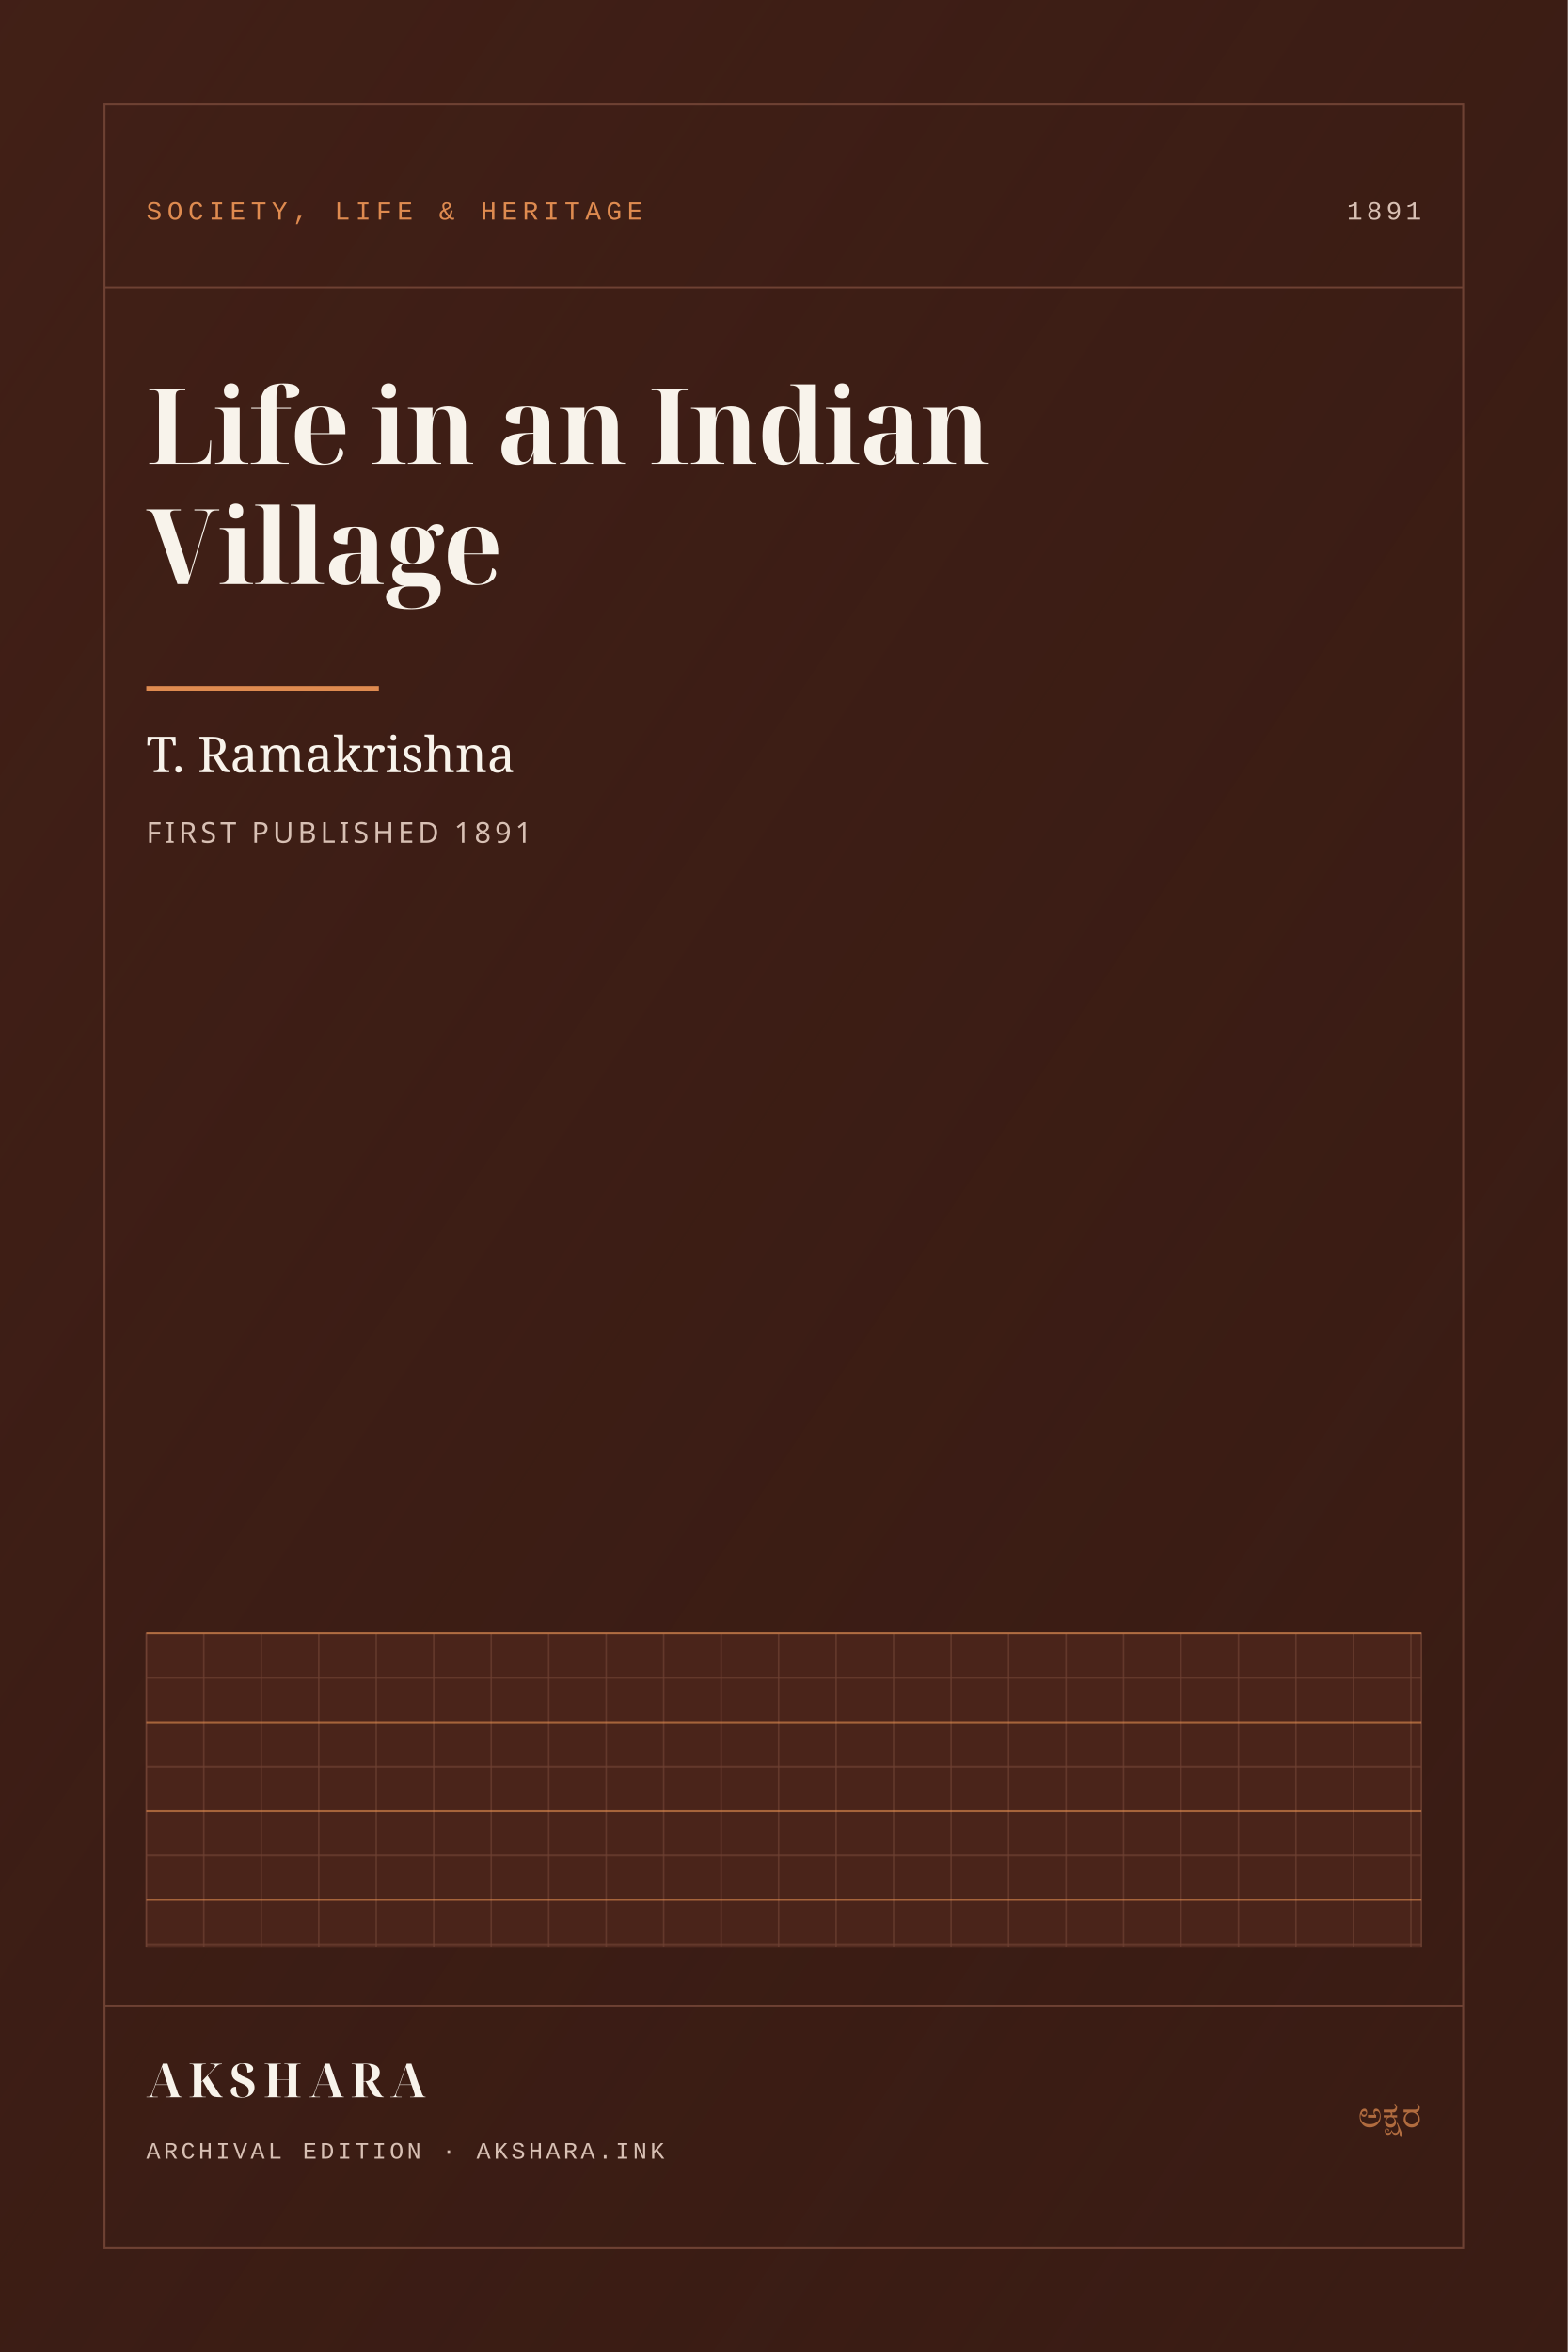
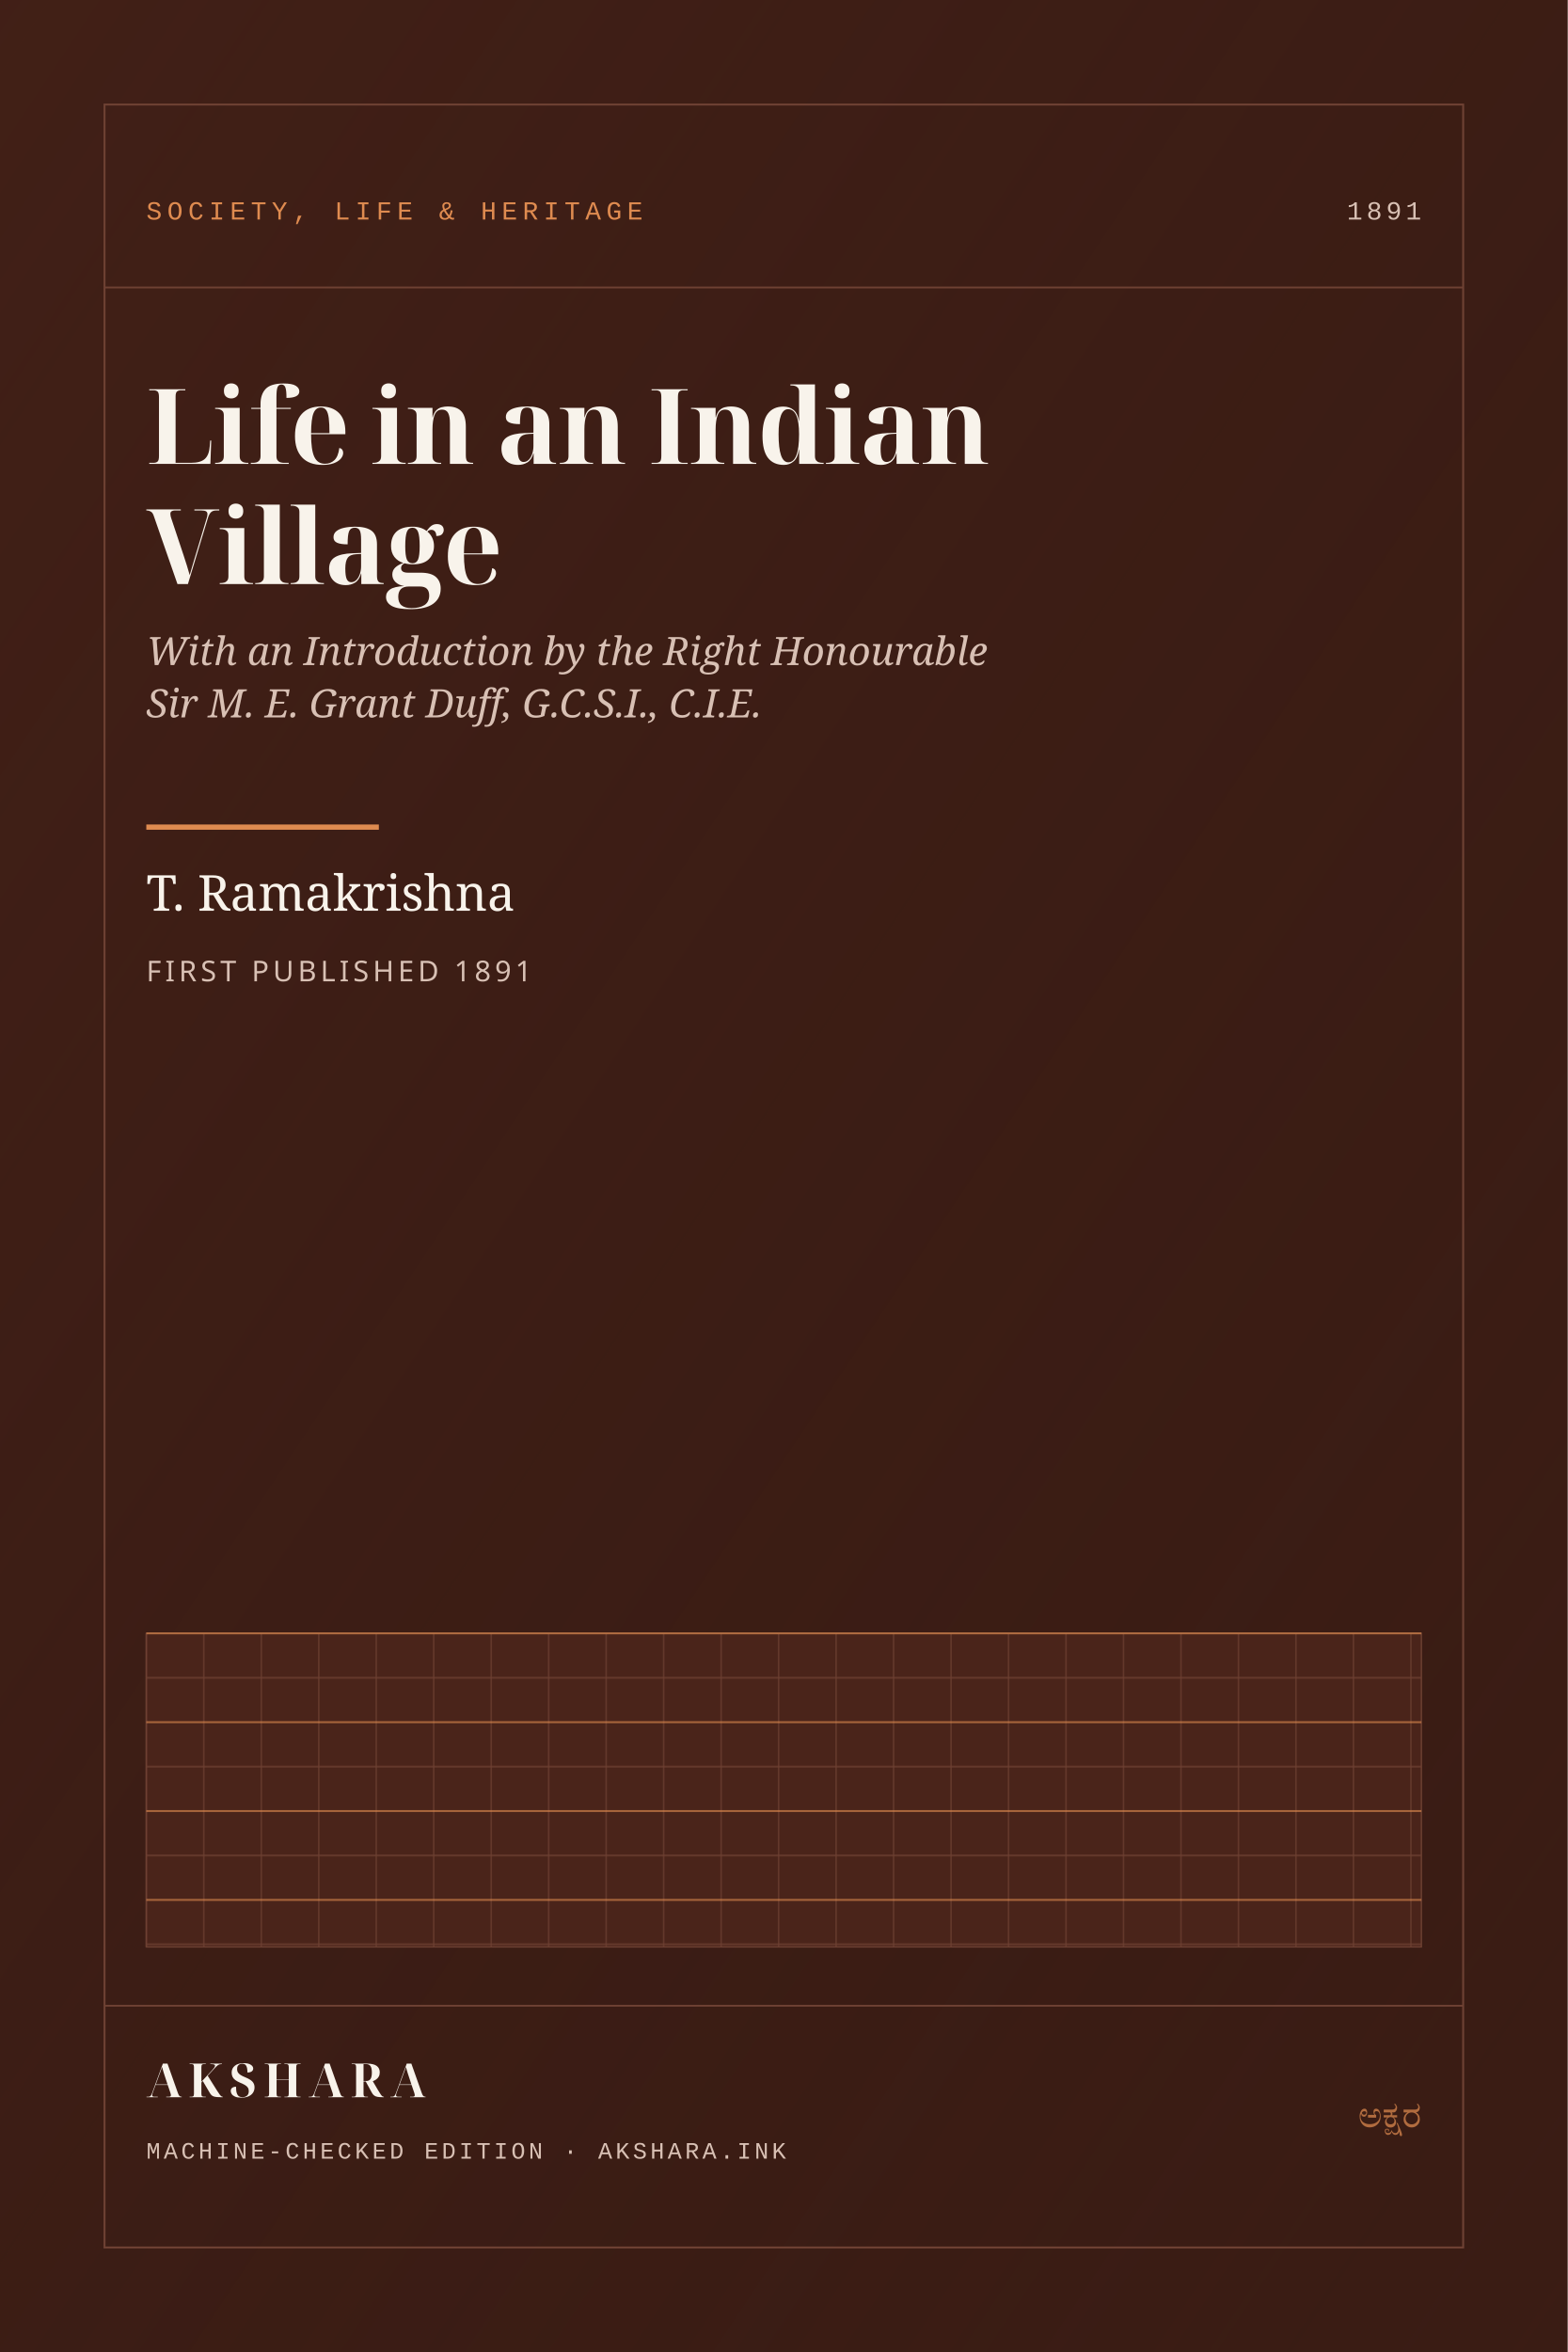
<svg xmlns="http://www.w3.org/2000/svg" viewBox="0 0 1200 1800" width="1200" height="1800">
  <defs>
    <linearGradient id="bgShade" x1="0" y1="0" x2="1" y2="1">
      <stop offset="0%" stop-color="#4A241A" stop-opacity="0.45" />
      <stop offset="100%" stop-color="#3A1C14" stop-opacity="0" />
    </linearGradient>
  </defs>
  <rect width="1200" height="1800" fill="#3A1C14" />
  <rect width="1200" height="1800" fill="url(#bgShade)" />
  <rect x="80" y="80" width="1040" height="1640" fill="none" stroke="#6E4133" stroke-width="1.5" />
  <line x1="80" y1="220" x2="1120" y2="220" stroke="#6E4133" stroke-width="1.4" />
  <rect x="112" y="1250" width="976" height="240" fill="#4A241A" stroke="#6E4133" stroke-width="1" />
  <line x1="112" y1="1250" x2="112" y2="1490" stroke="#6E4133" stroke-width="1.2" stroke-opacity="0.7" />
  <line x1="156" y1="1250" x2="156" y2="1490" stroke="#6E4133" stroke-width="1.2" stroke-opacity="0.7" />
  <line x1="200" y1="1250" x2="200" y2="1490" stroke="#6E4133" stroke-width="1.2" stroke-opacity="0.7" />
  <line x1="244" y1="1250" x2="244" y2="1490" stroke="#6E4133" stroke-width="1.2" stroke-opacity="0.7" />
  <line x1="288" y1="1250" x2="288" y2="1490" stroke="#6E4133" stroke-width="1.2" stroke-opacity="0.7" />
  <line x1="332" y1="1250" x2="332" y2="1490" stroke="#6E4133" stroke-width="1.2" stroke-opacity="0.7" />
  <line x1="376" y1="1250" x2="376" y2="1490" stroke="#6E4133" stroke-width="1.2" stroke-opacity="0.7" />
  <line x1="420" y1="1250" x2="420" y2="1490" stroke="#6E4133" stroke-width="1.2" stroke-opacity="0.7" />
  <line x1="464" y1="1250" x2="464" y2="1490" stroke="#6E4133" stroke-width="1.2" stroke-opacity="0.7" />
  <line x1="508" y1="1250" x2="508" y2="1490" stroke="#6E4133" stroke-width="1.2" stroke-opacity="0.7" />
  <line x1="552" y1="1250" x2="552" y2="1490" stroke="#6E4133" stroke-width="1.2" stroke-opacity="0.7" />
  <line x1="596" y1="1250" x2="596" y2="1490" stroke="#6E4133" stroke-width="1.2" stroke-opacity="0.7" />
  <line x1="640" y1="1250" x2="640" y2="1490" stroke="#6E4133" stroke-width="1.2" stroke-opacity="0.7" />
  <line x1="684" y1="1250" x2="684" y2="1490" stroke="#6E4133" stroke-width="1.2" stroke-opacity="0.7" />
  <line x1="728" y1="1250" x2="728" y2="1490" stroke="#6E4133" stroke-width="1.2" stroke-opacity="0.7" />
  <line x1="772" y1="1250" x2="772" y2="1490" stroke="#6E4133" stroke-width="1.2" stroke-opacity="0.7" />
  <line x1="816" y1="1250" x2="816" y2="1490" stroke="#6E4133" stroke-width="1.2" stroke-opacity="0.7" />
  <line x1="860" y1="1250" x2="860" y2="1490" stroke="#6E4133" stroke-width="1.2" stroke-opacity="0.7" />
  <line x1="904" y1="1250" x2="904" y2="1490" stroke="#6E4133" stroke-width="1.2" stroke-opacity="0.7" />
  <line x1="948" y1="1250" x2="948" y2="1490" stroke="#6E4133" stroke-width="1.2" stroke-opacity="0.7" />
  <line x1="992" y1="1250" x2="992" y2="1490" stroke="#6E4133" stroke-width="1.2" stroke-opacity="0.7" />
  <line x1="1036" y1="1250" x2="1036" y2="1490" stroke="#6E4133" stroke-width="1.2" stroke-opacity="0.7" />
  <line x1="1080" y1="1250" x2="1080" y2="1490" stroke="#6E4133" stroke-width="1.2" stroke-opacity="0.7" />
  <line x1="112" y1="1250" x2="1088" y2="1250" stroke="#DF8B50" stroke-width="1.5" stroke-opacity="0.62" />
  <line x1="112" y1="1284" x2="1088" y2="1284" stroke="#6E4133" stroke-width="1.5" stroke-opacity="0.7" />
  <line x1="112" y1="1318" x2="1088" y2="1318" stroke="#DF8B50" stroke-width="1.5" stroke-opacity="0.62" />
  <line x1="112" y1="1352" x2="1088" y2="1352" stroke="#6E4133" stroke-width="1.5" stroke-opacity="0.7" />
  <line x1="112" y1="1386" x2="1088" y2="1386" stroke="#DF8B50" stroke-width="1.5" stroke-opacity="0.62" />
  <line x1="112" y1="1420" x2="1088" y2="1420" stroke="#6E4133" stroke-width="1.5" stroke-opacity="0.7" />
  <line x1="112" y1="1454" x2="1088" y2="1454" stroke="#DF8B50" stroke-width="1.5" stroke-opacity="0.62" />
  <line x1="112" y1="1488" x2="1088" y2="1488" stroke="#6E4133" stroke-width="1.5" stroke-opacity="0.7" />
  <line x1="80" y1="1535" x2="1120" y2="1535" stroke="#6E4133" stroke-width="1.4" />
  <text x="112" y="168" fill="#DF8B50" font-family="JetBrainsMono Nerd Font, Liberation Mono, monospace" font-size="20" font-weight="500" letter-spacing="4">
    SOCIETY, LIFE &amp; HERITAGE
  </text>
  <text x="1088" y="168" text-anchor="end" fill="#D8C0B4" font-family="JetBrainsMono Nerd Font, Liberation Mono, monospace" font-size="20" letter-spacing="3">
    1891
  </text>
  <text x="112" y="355" fill="#F8F3EB" font-family="Noto Serif Display, Noto Serif, Georgia, serif" font-size="80" font-weight="600" letter-spacing="-1">
    <tspan x="112" dy="0">Life in an Indian</tspan>
    <tspan x="112" dy="92">Village</tspan>
  </text>
-   <line x1="112" y1="527" x2="290" y2="527" stroke="#DF8B50" stroke-width="4" />
-   <text x="112" y="591" fill="#F8F3EB" font-family="Noto Serif, Georgia, serif" font-size="38" font-weight="400">
+   <text x="112" y="509" fill="#D8C0B4" font-family="Noto Serif, Georgia, serif" font-style="italic" font-size="30">
+     <tspan x="112" dy="0">With an Introduction by the Right Honourable</tspan>
+     <tspan x="112" dy="40">Sir M. E. Grant Duff, G.C.S.I., C.I.E.</tspan>
+   </text>
+   <line x1="112" y1="633" x2="290" y2="633" stroke="#DF8B50" stroke-width="4" />
+   <text x="112" y="697" fill="#F8F3EB" font-family="Noto Serif, Georgia, serif" font-size="38" font-weight="400">
    <tspan x="112" dy="0">T. Ramakrishna</tspan>
  </text>
-   <text x="112" y="645" fill="#D8C0B4" font-family="Noto Sans, sans-serif" font-size="22" letter-spacing="3">
+   <text x="112" y="751" fill="#D8C0B4" font-family="Noto Sans, sans-serif" font-size="22" letter-spacing="3">
    FIRST PUBLISHED 1891
  </text>
  <text x="112" y="1605" fill="#F8F3EB" font-family="Noto Serif Display, Noto Serif, Georgia, serif" font-size="36" font-weight="600" letter-spacing="5">
    AKSHARA
  </text>
  <text x="112" y="1652" fill="#D8C0B4" font-family="JetBrainsMono Nerd Font, Liberation Mono, monospace" font-size="18" letter-spacing="2.5">
-     ARCHIVAL EDITION  ·  AKSHARA.INK
+     MACHINE-CHECKED EDITION  ·  AKSHARA.INK
  </text>
  <text x="1088" y="1628" text-anchor="end" fill="#DF8B50" font-family="Noto Serif, Georgia, serif" font-size="28" fill-opacity="0.72">
    ಅಕ್ಷರ
  </text>
</svg>
